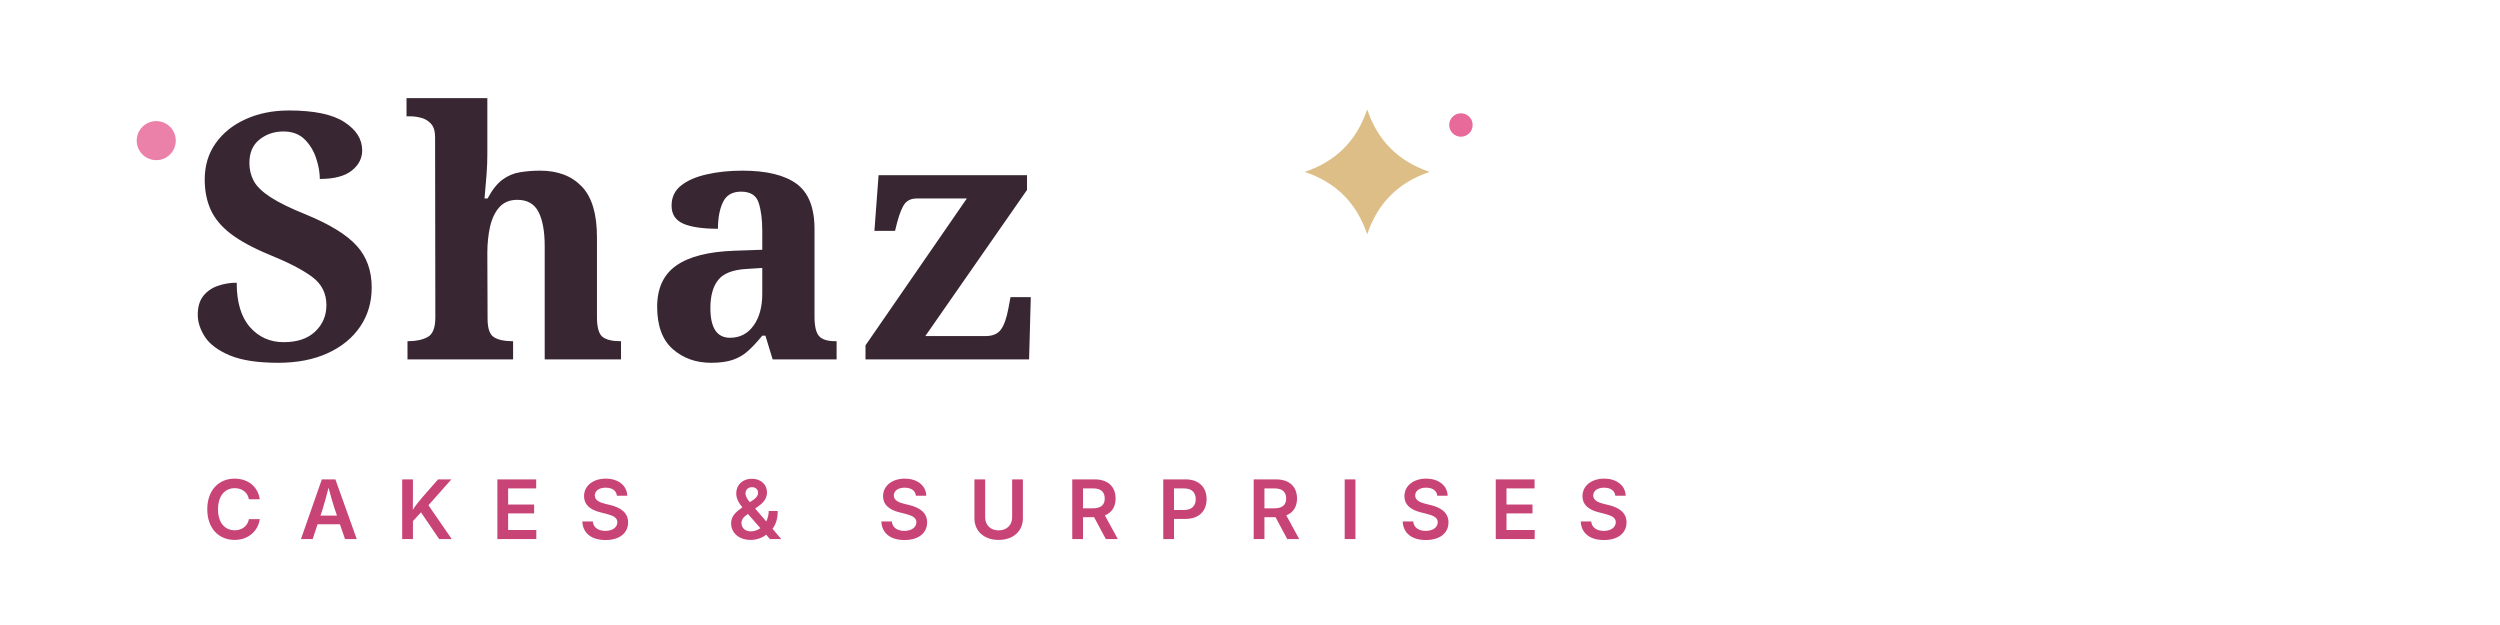
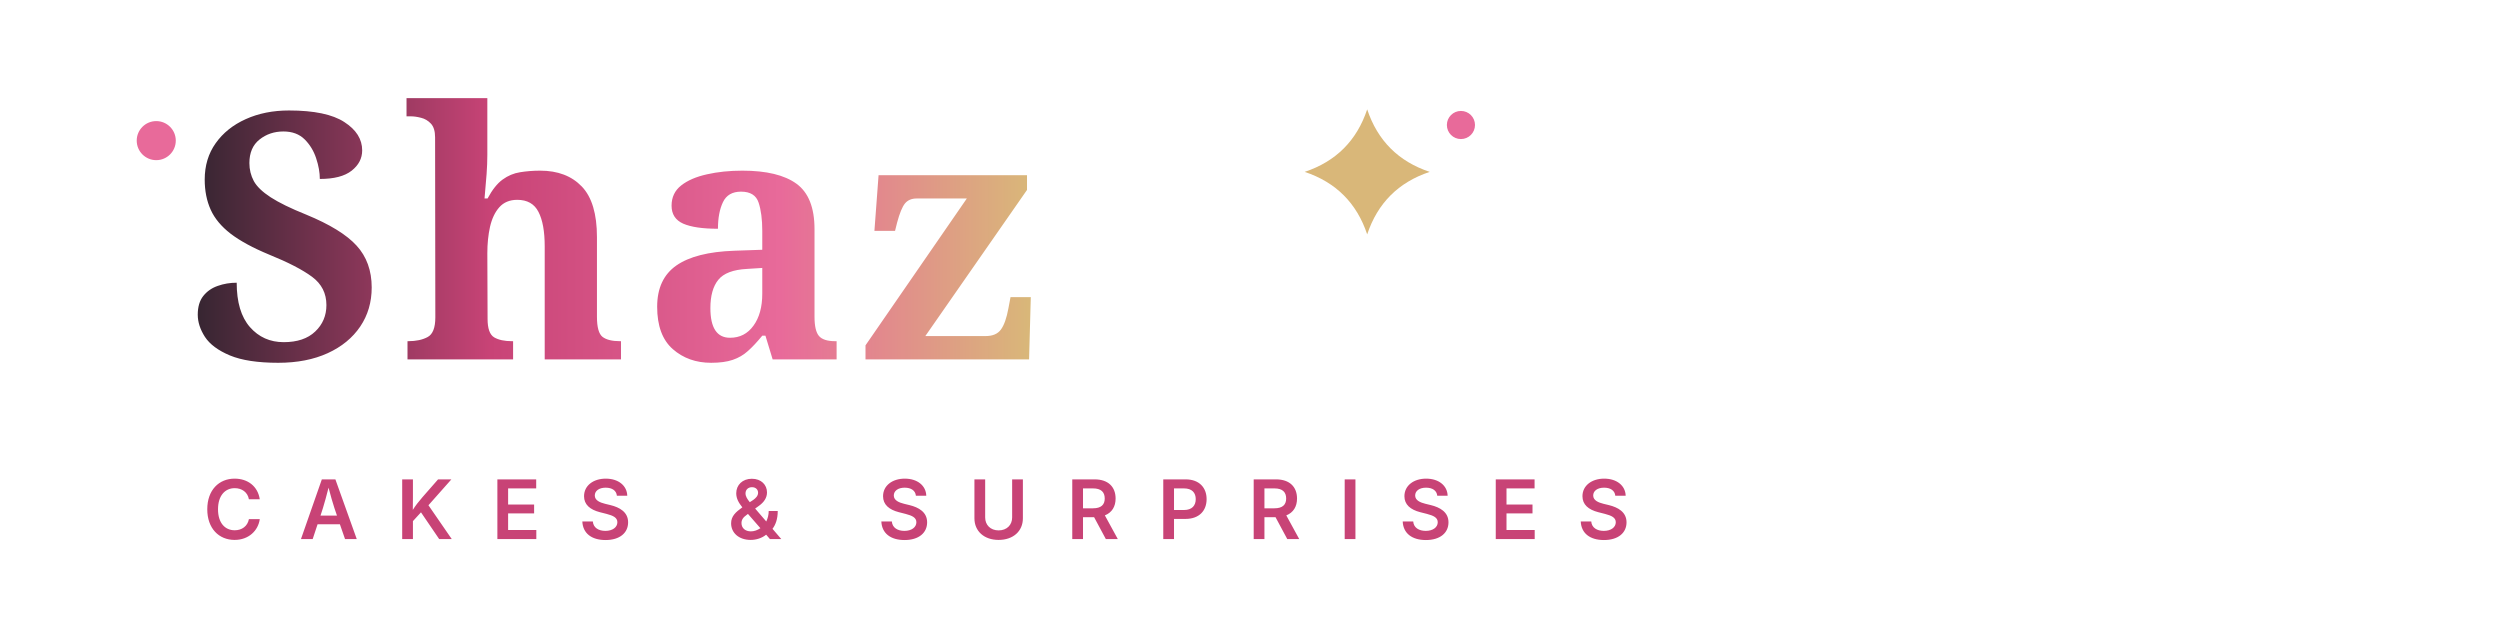
<svg xmlns="http://www.w3.org/2000/svg" viewBox="0 0 320 80" width="320" height="80" aria-label="Shaz Cakes &amp; Surprises">
  <defs>
-     <linearGradient id="roseGold" x1="0%" y1="0%" x2="100%" y2="100%">
-       <stop offset="0%" stop-color="#C84376" />
-       <stop offset="50%" stop-color="#E86A9A" />
-       <stop offset="100%" stop-color="#D9B779" />
+     <linearGradient id="shimmerPink" x1="0%" y1="0%" x2="100%" y2="0%">
+       <stop offset="0%" stop-color="#382632">
+         <animate attributeName="stop-color" values="#382632;#C84376;#E86A9A;#D9B779;#382632" dur="4s" repeatCount="indefinite" />
+       </stop>
+       <stop offset="35%" stop-color="#C84376">
+         <animate attributeName="stop-color" values="#C84376;#E86A9A;#D9B779;#382632;#C84376" dur="4s" repeatCount="indefinite" />
+       </stop>
+       <stop offset="70%" stop-color="#E86A9A">
+         <animate attributeName="stop-color" values="#E86A9A;#D9B779;#382632;#C84376;#E86A9A" dur="4s" repeatCount="indefinite" />
+       </stop>
+       <stop offset="100%" stop-color="#D9B779">
+         <animate attributeName="stop-color" values="#D9B779;#382632;#C84376;#E86A9A;#D9B779" dur="4s" repeatCount="indefinite" />
+       </stop>
    </linearGradient>
    <linearGradient id="goldGlow" x1="0%" y1="0%" x2="100%" y2="0%">
      <stop offset="0%" stop-color="#D9B779" stop-opacity="0.2" />
-       <stop offset="50%" stop-color="#D9B779" stop-opacity="1" />
+       <stop offset="50%" stop-color="#D9B779" stop-opacity="1">
+         <animate attributeName="stop-opacity" values="0.6;1;0.6" dur="2.5s" repeatCount="indefinite" />
+       </stop>
      <stop offset="100%" stop-color="#D9B779" stop-opacity="0.2" />
    </linearGradient>
  </defs>
-   <path d="M 175 14 Q 177 20 183 22 Q 177 24 175 30 Q 173 24 167 22 Q 173 20 175 14 Z" fill="#D9B779" opacity="0.9" />
-   <circle cx="187" cy="16" r="1.5" fill="#E86A9A" />
-   <text x="24" y="46" font-family="'Playfair Display', 'Cinzel', 'Georgia', serif" font-size="44" font-weight="700" letter-spacing="1.5" fill="#382632">
+   <path d="M 175 14 Q 177 20 183 22 Q 177 24 175 30 Q 173 24 167 22 Q 173 20 175 14 Z" fill="#D9B779">
+     <animateTransform attributeName="transform" type="scale" values="1;1.25;1" dur="2s" repeatCount="indefinite" transform-origin="175 22" />
+   </path>
+   <circle cx="187" cy="16" r="1.8" fill="#E86A9A">
+     <animate attributeName="opacity" values="0.3;1;0.3" dur="1.8s" repeatCount="indefinite" />
+   </circle>
+   <text x="24" y="46" font-family="'Playfair Display', 'Cinzel', 'Georgia', serif" font-size="44" font-weight="700" letter-spacing="1.5" fill="url(#shimmerPink)">
    Shaz
  </text>
-   <circle cx="20" cy="18" r="2.5" fill="#E86A9A" opacity="0.85" />
-   <line x1="24" y1="55" x2="260" y2="55" stroke="url(#goldGlow)" stroke-width="1.2" stroke-linecap="round" />
-   <text x="26" y="69" font-family="'Montserrat', 'Century Gothic', -apple-system, sans-serif" font-size="10.5" font-weight="600" letter-spacing="4.8" fill="#C84376">
+   <circle cx="20" cy="18" r="2.5" fill="#E86A9A">
+     <animate attributeName="r" values="2;3.2;2" dur="2s" repeatCount="indefinite" />
+   </circle>
+   <line x1="24" y1="55" x2="260" y2="55" stroke="url(#goldGlow)" stroke-width="1.4" stroke-linecap="round" />
+   <text x="26" y="69" font-family="'Plus Jakarta Sans', 'Montserrat', -apple-system, sans-serif" font-size="10.5" font-weight="600" letter-spacing="4.8" fill="#C84376">
    CAKES &amp; SURPRISES
  </text>
</svg>
